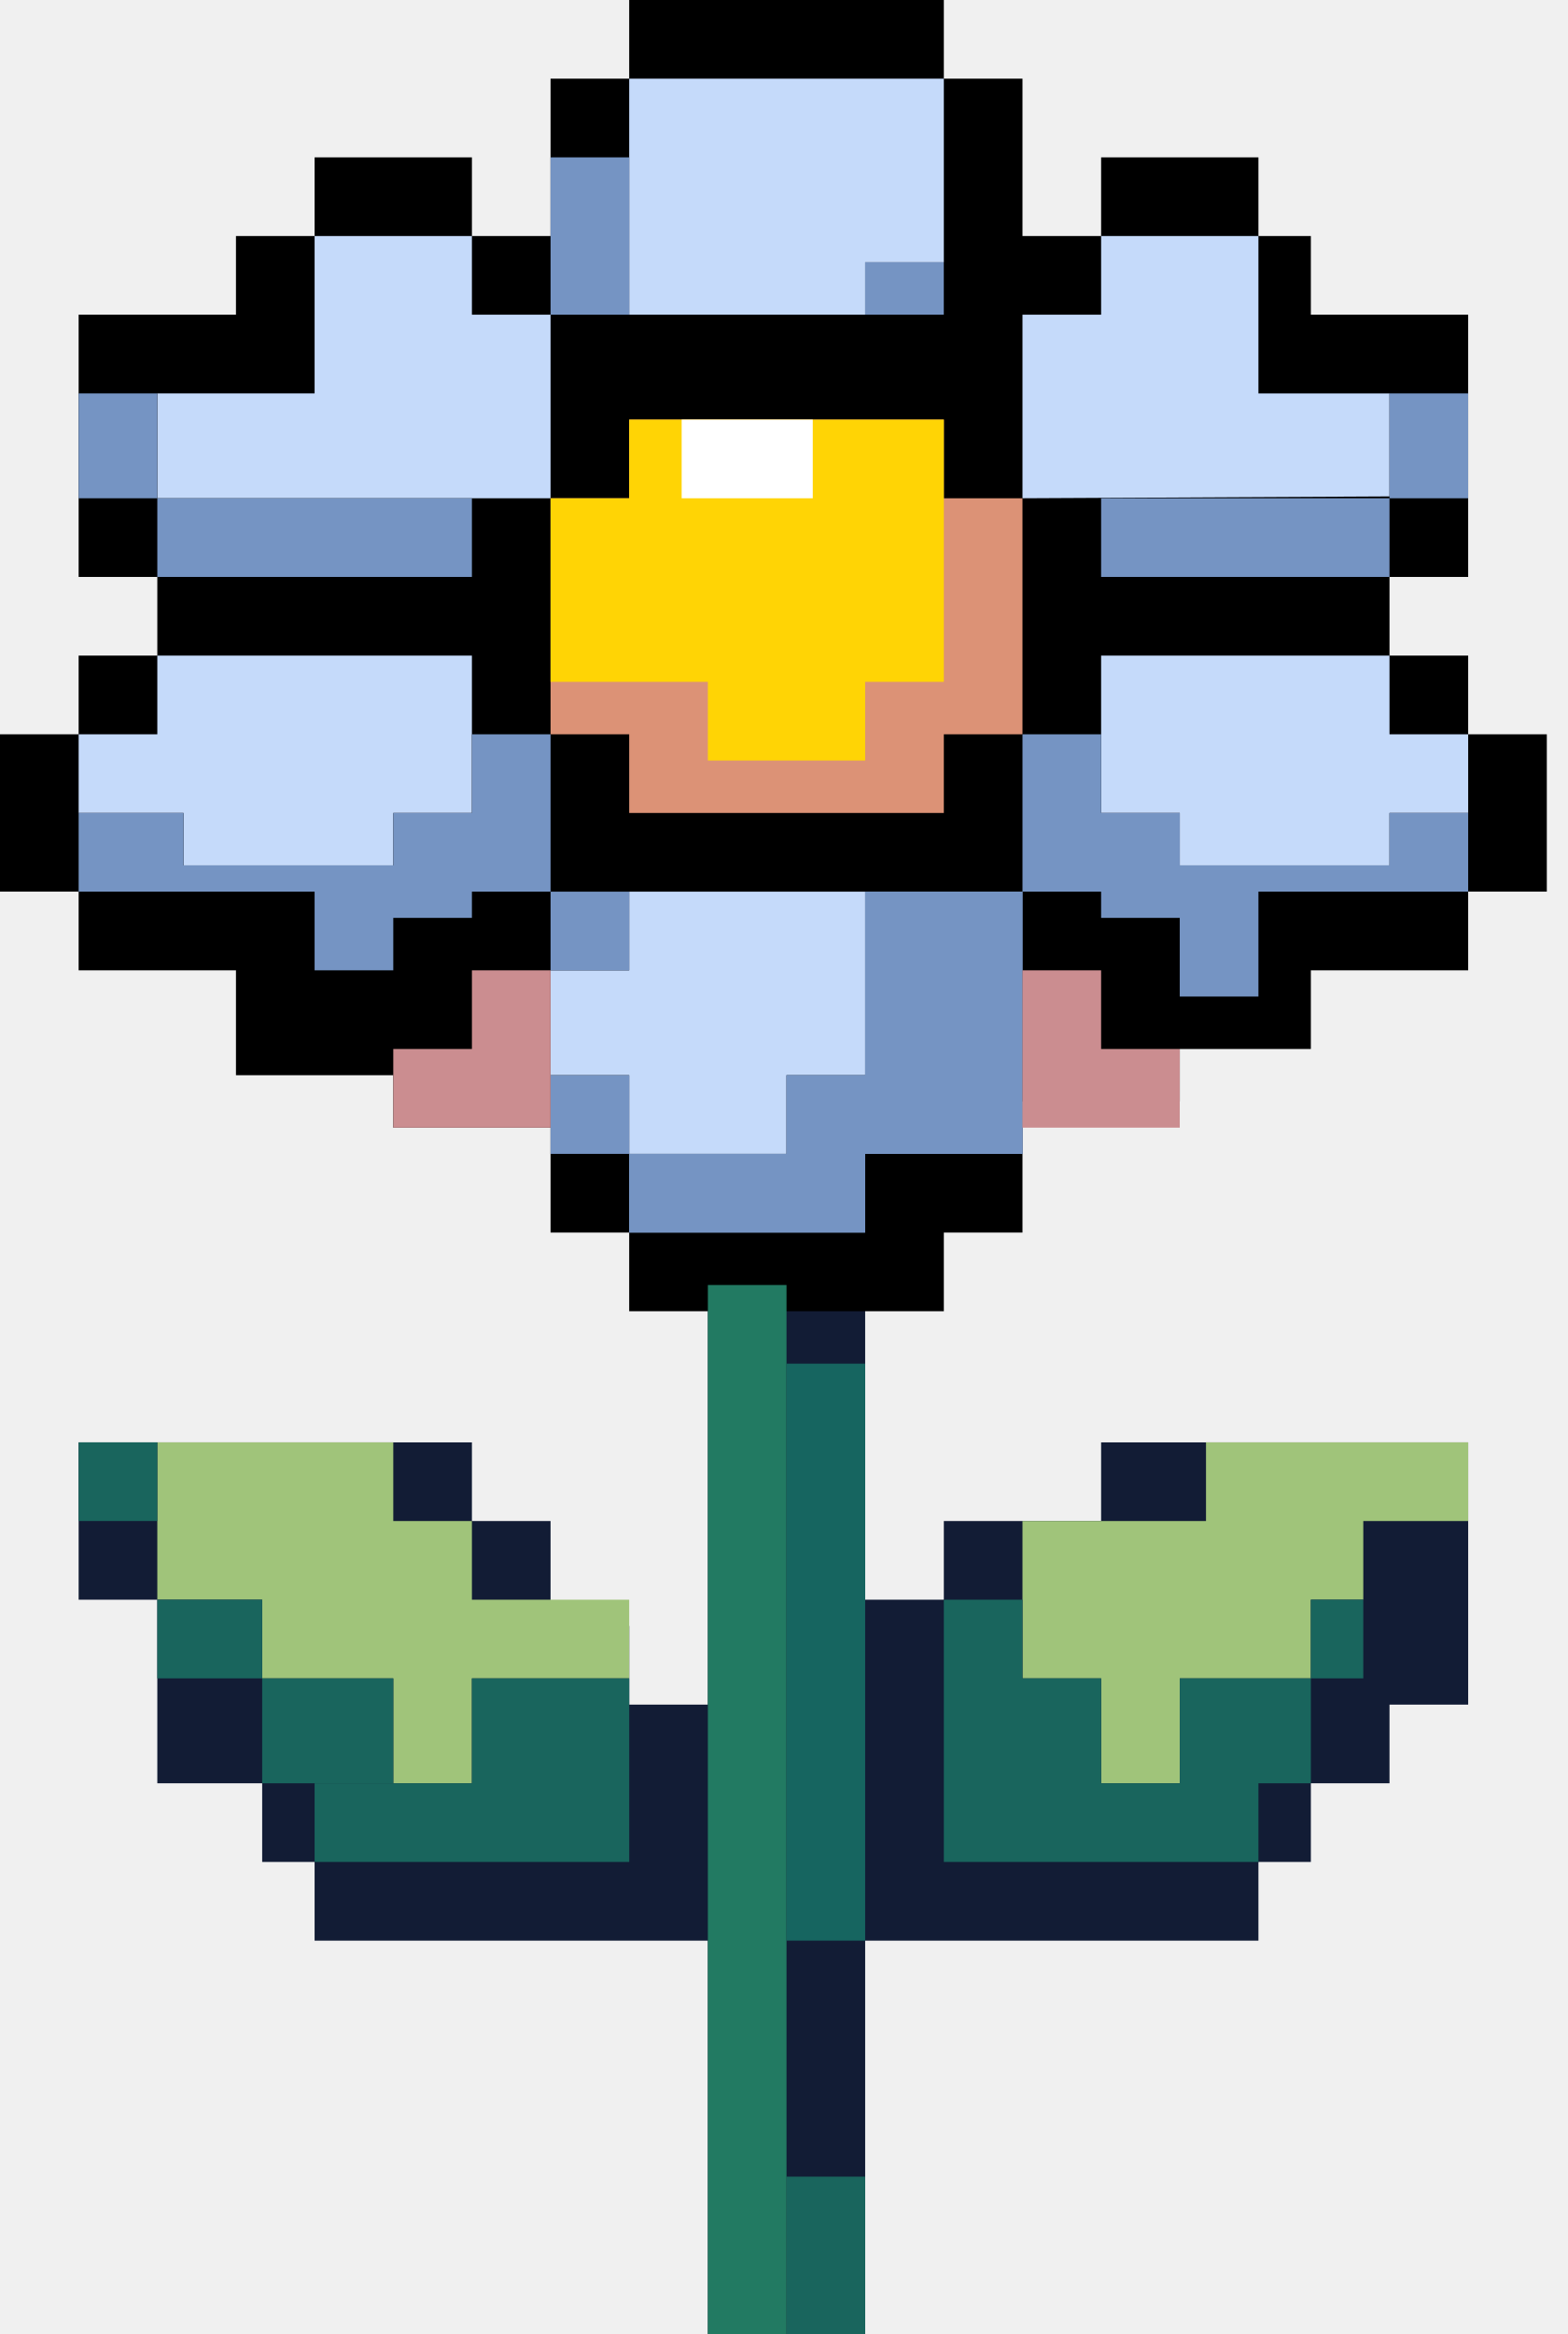
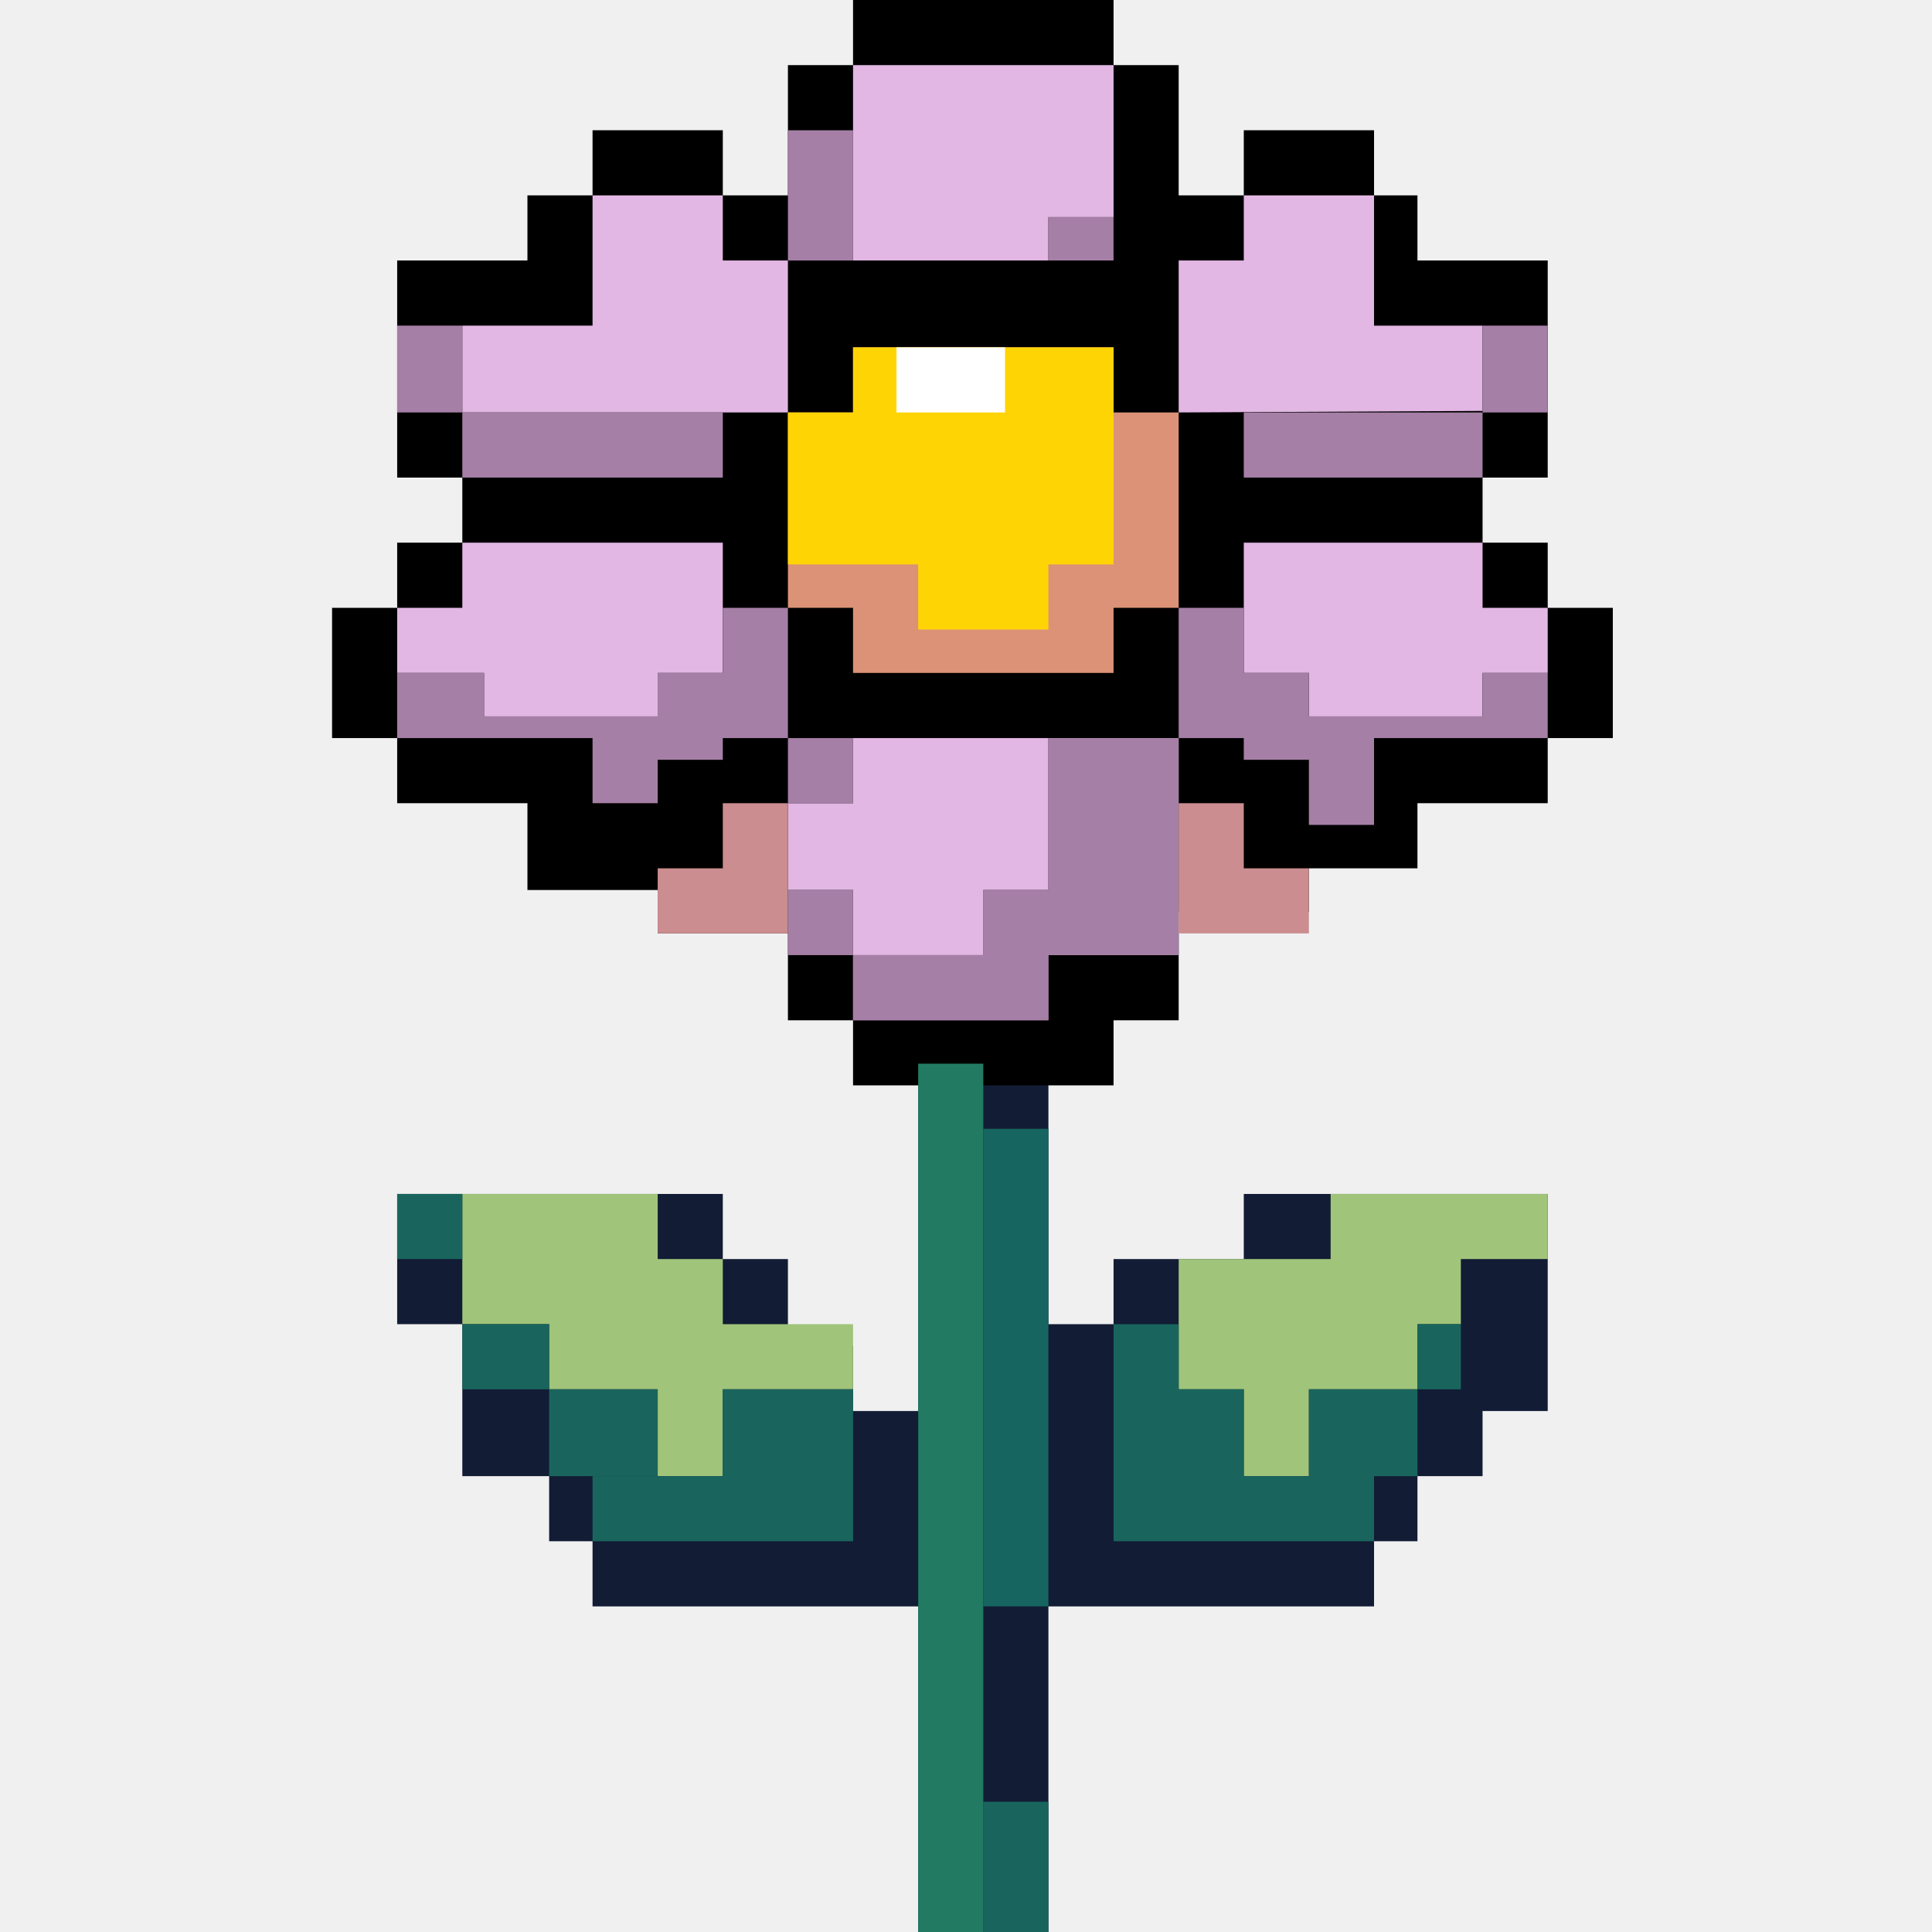
- <svg xmlns="http://www.w3.org/2000/svg" width="43" height="64" viewBox="0 0 43 64" fill="none">
-   <path d="M19.416 35.236H23.73V43.865H25.888V41.708H30.202V39.551H40.27V46.742H38.112V48.899H35.955V51.056H34.517V53.214H23.73V64H19.416V61.843V53.214H8.629V51.056H7.191V48.899H4.315V43.865H2.157V39.551H12.944V41.708H15.101V44.584H17.259V46.742H19.416V35.236Z" fill="#121C35" />
-   <path d="M17.258 0H25.888V2.157H28.045V6.472H30.202V4.315H34.517V6.472H35.955V8.629H40.27V15.82H38.112V17.977H40.27V20.135H42.427V24.449H40.27V26.607H35.955V28.764H32.36V30.202H28.045V33.798H25.888V35.955H17.258V33.798H15.101V30.921H10.787V29.483H6.472V26.607H2.157V24.449H0V20.135H2.157V17.977H4.315V15.82H2.157V8.629H6.472V6.472H8.629V4.315H12.944V6.472H15.101V2.157H17.258V0Z" fill="black" />
-   <path d="M4.315 10.787H8.629V6.472H12.944V8.629H15.101V10.787V13.663H4.315V10.787Z" fill="#C5DAFA" />
-   <path d="M4.315 17.977H12.944V22.292H10.787V23.73H5.034V22.292H2.157V20.135H4.315V17.977Z" fill="#C5DAFA" />
-   <path d="M17.258 2.157H25.888V7.191H23.73V8.629H17.258V2.157Z" fill="#C5DAFA" />
-   <path d="M28.045 8.629H30.202V6.472H34.517V8.629V10.787H38.112V13.612L28.045 13.663V8.629Z" fill="#C5DAFA" />
-   <path d="M17.258 24.45H23.73V29.483H21.573V31.64H17.258V29.483H15.101V26.607H17.258V24.45Z" fill="#C5DAFA" />
-   <path d="M30.202 17.977H38.112V20.135H40.27V22.292H38.112V23.73H32.36V22.292H30.202V17.977Z" fill="#C5DAFA" />
-   <path d="M17.258 11.506H25.888V13.663H28.045V20.135H25.888V22.292H17.258V20.135H15.101V13.663H17.258V11.506Z" fill="#DC9276" />
-   <rect x="2.157" y="10.787" width="2.157" height="2.876" fill="#7594C3" />
-   <rect x="15.101" y="4.315" width="2.157" height="4.315" fill="#7594C3" />
-   <rect x="38.112" y="10.787" width="2.157" height="2.876" fill="#7594C3" />
-   <rect x="23.73" y="7.191" width="2.157" height="1.438" fill="#7594C3" />
-   <rect x="15.101" y="24.45" width="2.157" height="2.157" fill="#7594C3" />
-   <rect x="15.101" y="29.483" width="2.157" height="2.157" fill="#7594C3" />
-   <path d="M17.258 31.64H21.573V29.483H23.73V24.45H28.045V31.64H23.73V33.798H17.258V31.64Z" fill="#7594C3" />
-   <path d="M17.258 31.64H21.573V29.483H23.73V24.45H28.045V31.64H23.73V33.798H17.258V31.64Z" fill="#7594C3" />
-   <path d="M2.157 22.292H5.034V23.73H10.787V22.292H12.944V20.135H15.101V23.73V24.45H12.944V25.169H10.787V26.607H8.629V24.45H2.157V22.292Z" fill="#7594C3" />
-   <rect x="4.315" y="13.663" width="8.629" height="2.157" fill="#7594C3" />
-   <rect x="30.202" y="13.663" width="7.91" height="2.157" fill="#7594C3" />
-   <path d="M28.045 20.135H30.202V22.292H32.359V23.73H38.112V22.292H40.27V24.45H34.517V27.326H32.359V25.169H30.202V24.45H28.045V20.135Z" fill="#7594C3" />
-   <path d="M10.787 28.764H12.944V26.607H15.101V28.764V30.921H10.787V28.764Z" fill="#CB8D90" />
-   <path d="M28.045 26.607H30.202V28.764H32.359V30.921H30.202H28.045V26.607Z" fill="#CB8D90" />
-   <path d="M17.258 11.506H25.888V18.697H23.73V20.854H19.416V18.697H15.101V13.663H17.258V11.506Z" fill="#FFD405" />
-   <rect x="18.697" y="11.506" width="3.596" height="2.157" fill="white" />
-   <path d="M4.315 39.55H10.787V41.708H12.944V43.865H17.258V46.022H12.944V48.899H10.787V46.022H7.191V43.865H4.315V39.55Z" fill="#A0C47A" />
-   <path d="M40.27 39.55H33.079V41.708H30.202H28.045V46.022H30.202V48.899H32.359V46.022H35.955V43.865H37.393V41.708H40.27V39.55Z" fill="#A0C47A" />
-   <rect x="2.157" y="39.55" width="2.157" height="2.157" fill="#19655D" />
-   <rect x="35.955" y="43.865" width="1.438" height="2.157" fill="#19655D" />
-   <path d="M32.36 46.022H35.955V48.899H34.517V51.056H25.888V43.865H28.045V46.022H30.202V48.899H32.36V46.022Z" fill="#19655D" />
-   <rect x="7.191" y="46.023" width="3.596" height="2.876" fill="#19655D" />
-   <path d="M8.629 48.899H12.944V46.023H17.259V48.899V51.056H8.629V48.899Z" fill="#19655D" />
-   <rect x="4.315" y="43.865" width="2.876" height="2.157" fill="#19655D" />
-   <rect x="21.573" y="59.685" width="2.157" height="4.315" fill="#19655D" />
-   <rect x="19.416" y="35.236" width="2.157" height="28.764" fill="#227A62" />
-   <rect x="21.573" y="37.393" width="2.157" height="15.82" fill="#166560" />
+ <svg xmlns="http://www.w3.org/2000/svg" width="64" height="64" viewBox="0 0 64 64" fill="none">
+   <g clip-path="url(#clip0_1011_16928)">
+     <path d="M30.416 35.236H34.73V43.865H36.888V41.708H41.202V39.551H51.27V46.742H49.112V48.899H46.955V51.056H45.517V53.214H34.73V64H30.416V61.843V53.214H19.629V51.056H18.191V48.899H15.315V43.865H13.157V39.551H23.944V41.708H26.101V44.584H28.259V46.742H30.416V35.236Z" fill="#121C35" />
+     <path d="M28.258 0H36.888V2.157H39.045V6.472H41.202V4.315H45.517V6.472H46.955V8.629H51.27V15.82H49.112V17.977H51.27V20.135H53.427V24.449H51.27V26.607H46.955V28.764H43.36V30.202H39.045V33.798H36.888V35.955H28.258V33.798H26.101V30.921H21.787V29.483H17.472V26.607H13.157V24.449H11V20.135H13.157V17.977H15.315V15.82H13.157V8.629H17.472V6.472H19.629V4.315H23.944V6.472H26.101V2.157H28.258V0Z" fill="black" />
+     <path d="M15.315 10.787H19.629V6.472H23.944V8.629H26.101V10.787V13.663H15.315V10.787Z" fill="#E2B7E3" />
+     <path d="M15.315 17.977H23.944V22.292H21.787V23.73H16.034V22.292H13.157V20.135H15.315V17.977Z" fill="#E2B7E3" />
+     <path d="M28.258 2.157H36.888V7.191H34.73V8.629H28.258V2.157Z" fill="#E2B7E3" />
+     <path d="M39.045 8.629H41.202V6.472H45.517V8.629V10.787H49.112V13.612L39.045 13.663V8.629Z" fill="#E2B7E3" />
+     <path d="M28.258 24.45H34.73V29.483H32.573V31.64H28.258V29.483H26.101V26.607H28.258V24.45Z" fill="#E2B7E3" />
+     <path d="M41.202 17.977H49.112V20.135H51.27V22.292H49.112V23.73H43.36V22.292H41.202V17.977Z" fill="#E2B7E3" />
+     <path d="M28.258 11.506H36.888V13.663H39.045V20.135H36.888V22.292H28.258V20.135H26.101V13.663H28.258V11.506Z" fill="#DC9276" />
+     <rect x="13.157" y="10.787" width="2.157" height="2.876" fill="#A57FA6" />
+     <rect x="26.101" y="4.315" width="2.157" height="4.315" fill="#A57FA6" />
+     <rect x="49.112" y="10.787" width="2.157" height="2.876" fill="#A57FA6" />
+     <rect x="34.73" y="7.191" width="2.157" height="1.438" fill="#A57FA6" />
+     <rect x="26.101" y="24.45" width="2.157" height="2.157" fill="#A57FA6" />
+     <rect x="26.101" y="29.483" width="2.157" height="2.157" fill="#A57FA6" />
+     <path d="M28.258 31.64H32.573V29.483H34.73V24.45H39.045V31.64H34.73V33.798H28.258V31.64Z" fill="#A57FA6" />
+     <path d="M28.258 31.64H32.573V29.483H34.73V24.45H39.045V31.64H34.73V33.798H28.258V31.64Z" fill="#A57FA6" />
+     <path d="M13.157 22.292H16.034V23.73H21.787V22.292H23.944V20.135H26.101V23.73V24.45H23.944V25.169H21.787V26.607H19.629V24.45H13.157V22.292Z" fill="#A57FA6" />
+     <rect x="15.315" y="13.663" width="8.629" height="2.157" fill="#A57FA6" />
+     <rect x="41.202" y="13.663" width="7.91" height="2.157" fill="#A57FA6" />
+     <path d="M39.045 20.135H41.202V22.292H43.359V23.73H49.112V22.292H51.27V24.45H45.517V27.326H43.359V25.169H41.202V24.45H39.045V20.135Z" fill="#A57FA6" />
+     <path d="M21.787 28.764H23.944V26.607H26.101V28.764V30.921H21.787V28.764Z" fill="#CB8D90" />
+     <path d="M39.045 26.607H41.202V28.764H43.359V30.921H41.202H39.045V26.607Z" fill="#CB8D90" />
+     <path d="M28.258 11.506H36.888V18.697H34.73V20.854H30.416V18.697H26.101V13.663H28.258V11.506Z" fill="#FFD405" />
+     <rect x="29.697" y="11.506" width="3.596" height="2.157" fill="white" />
+     <path d="M15.315 39.55H21.787V41.708H23.944V43.865H28.258V46.022H23.944V48.899H21.787V46.022H18.191V43.865H15.315V39.55Z" fill="#A0C47A" />
+     <path d="M51.27 39.55H44.079V41.708H41.202H39.045V46.022H41.202V48.899H43.359V46.022H46.955V43.865H48.393V41.708H51.27V39.55Z" fill="#A0C47A" />
+     <rect x="13.157" y="39.55" width="2.157" height="2.157" fill="#19655D" />
+     <rect x="46.955" y="43.865" width="1.438" height="2.157" fill="#19655D" />
+     <path d="M43.36 46.022H46.955V48.899H45.517V51.056H36.888V43.865H39.045V46.022H41.202V48.899H43.36V46.022Z" fill="#19655D" />
+     <rect x="18.191" y="46.023" width="3.596" height="2.876" fill="#19655D" />
+     <path d="M19.629 48.899H23.944V46.023H28.259V48.899V51.056H19.629V48.899Z" fill="#19655D" />
+     <rect x="15.315" y="43.865" width="2.876" height="2.157" fill="#19655D" />
+     <rect x="32.573" y="59.685" width="2.157" height="4.315" fill="#19655D" />
+     <rect x="30.416" y="35.236" width="2.157" height="28.764" fill="#227A62" />
+     <rect x="32.573" y="37.393" width="2.157" height="15.82" fill="#166560" />
+   </g>
+   <defs>
+     <clipPath id="clip0_1011_16928">
+       <rect width="42.427" height="64" fill="white" transform="translate(11)" />
+     </clipPath>
+   </defs>
</svg>
